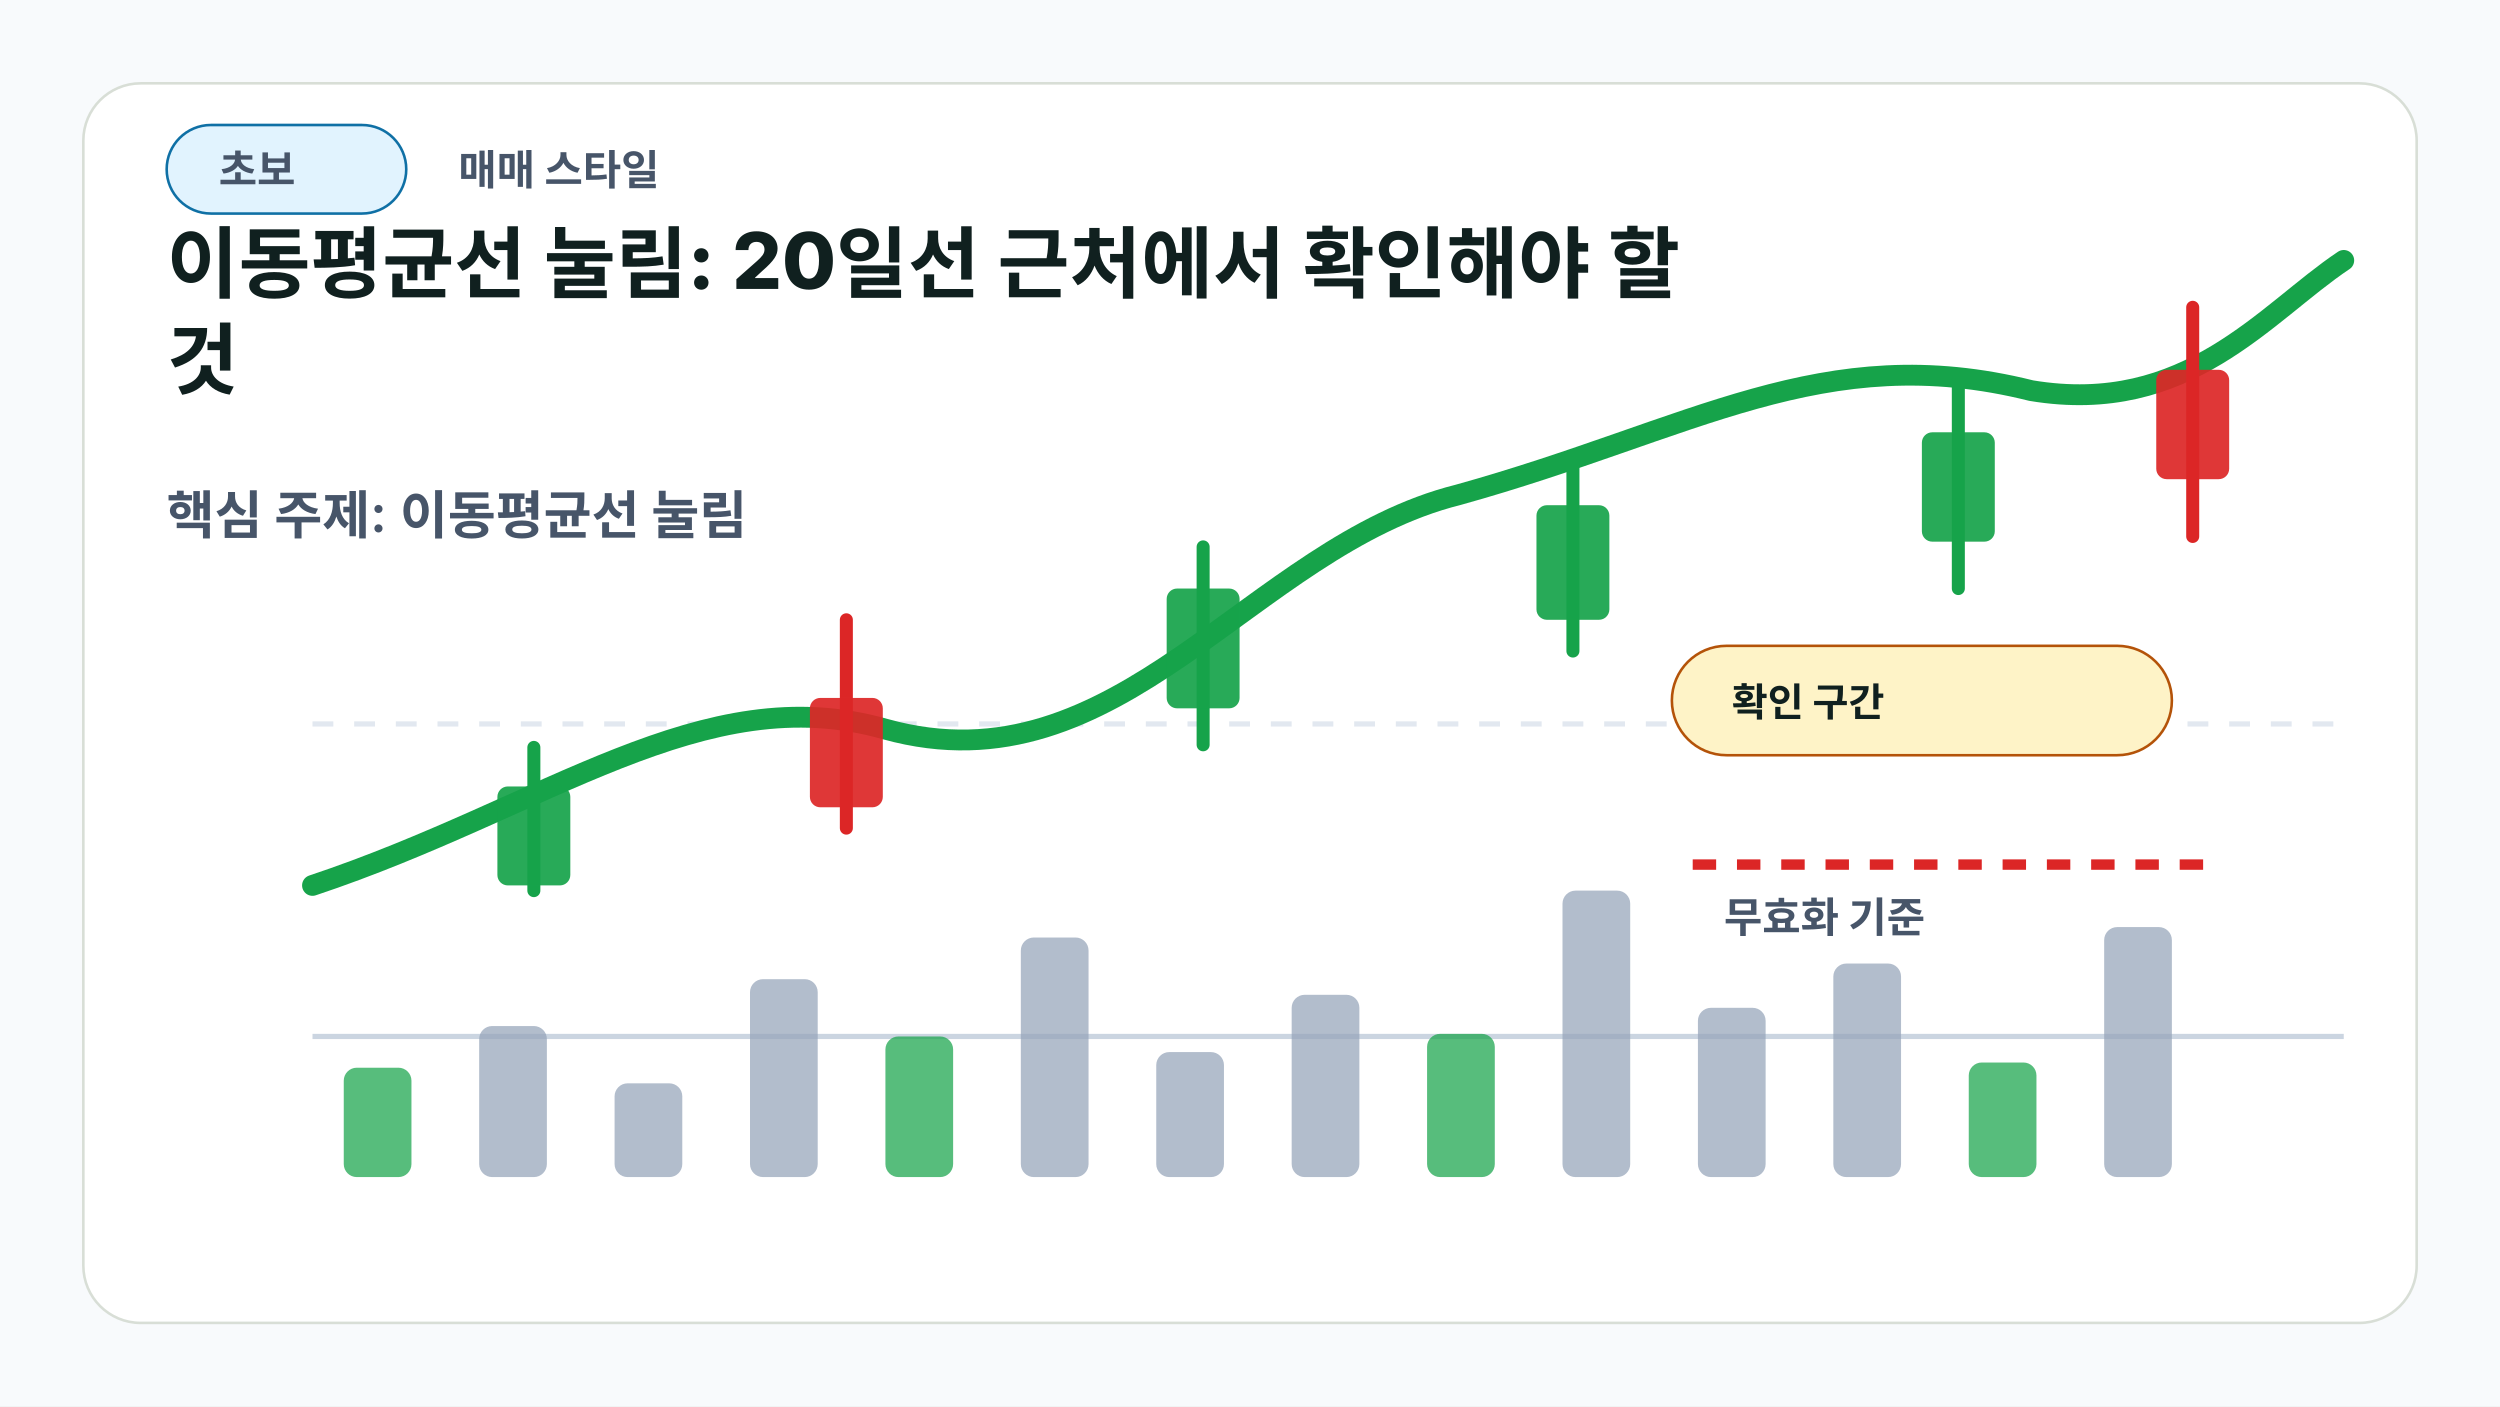
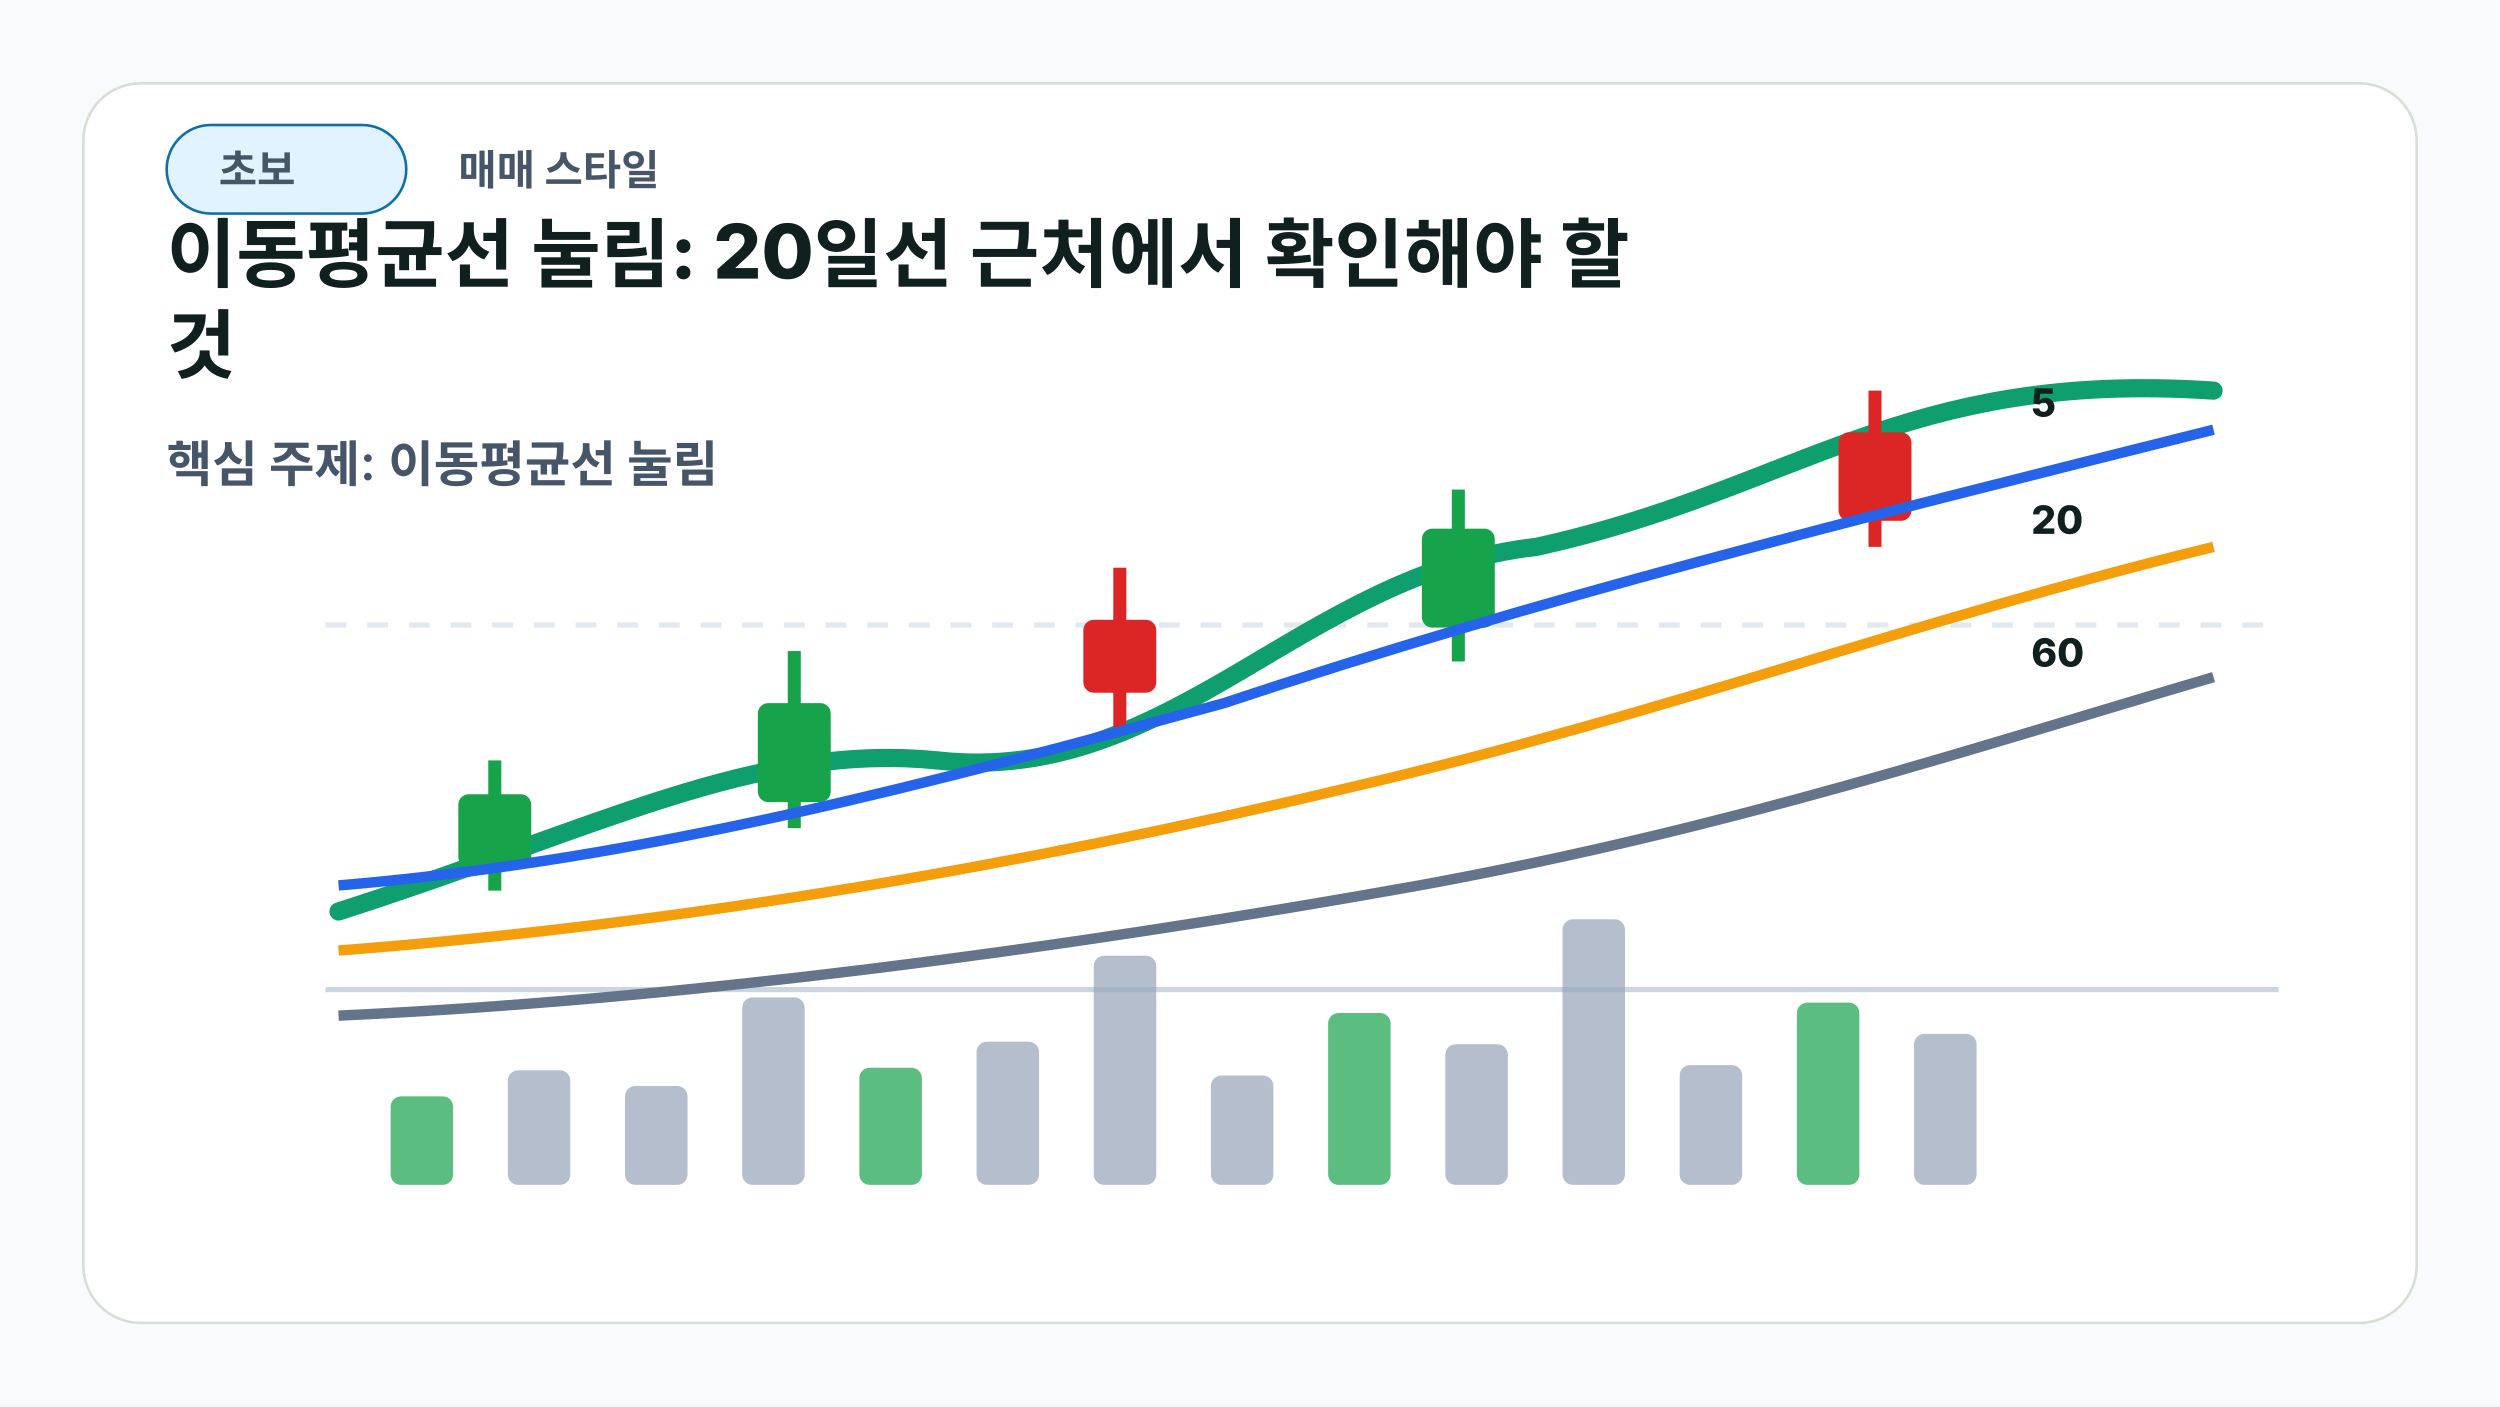
<svg xmlns="http://www.w3.org/2000/svg" width="960" height="540" viewBox="0 0 960 540" role="img" aria-labelledby="title desc">
-   <style>.title{font:800 30px system-ui,-apple-system,Segoe UI,sans-serif;fill:#10201f}.item{font:600 20px system-ui,-apple-system,Segoe UI,sans-serif;fill:#475569}.small{font:700 16px system-ui,-apple-system,Segoe UI,sans-serif;fill:#475569}.label{font:800 15px system-ui,-apple-system,Segoe UI,sans-serif;fill:#10201f}</style>
+   <style>.title{font:800 29px system-ui,-apple-system,Segoe UI,sans-serif;fill:#10201f}.item{font:600 19px system-ui,-apple-system,Segoe UI,sans-serif;fill:#475569}.small{font:700 16px system-ui,-apple-system,Segoe UI,sans-serif;fill:#475569}.label{font:800 15px system-ui,-apple-system,Segoe UI,sans-serif;fill:#10201f}.muted{font:600 14px system-ui,-apple-system,Segoe UI,sans-serif;fill:#64748b}</style>
  <rect width="960" height="540" fill="#f8fafc" />
  <rect x="32" y="32" width="896" height="476" rx="22" fill="white" stroke="#d8ded6" />
  <rect x="64" y="48" width="92" height="34" rx="17" fill="#e0f2fe" stroke="#0369a1" opacity="0.95" />
  <text x="84" y="71" class="small">초보</text>
  <text x="176" y="71" class="small">매매 스타일</text>
-   <text x="64" y="112" class="title">이동평균선 눌림: 20일선 근처에서 확인해야 할</text>
-   <text x="64" y="149" class="title">것</text>
-   <text x="64" y="205" class="item">핵심 주제: 이동평균선 눌림</text>
-   <g transform="translate(0,0)">
-     <line x1="120" y1="398" x2="900" y2="398" stroke="#cbd5e1" stroke-width="2" />
-     <line x1="120" y1="278" x2="900" y2="278" stroke="#e2e8f0" stroke-width="2" stroke-dasharray="8 8" />
-     <path d="M120 340 C210 310 270 260 340 280 C430 305 480 210 560 190 C650 165 700 130 780 150 C840 160 870 120 900 100" fill="none" stroke="#16a34a" stroke-width="8" stroke-linecap="round" stroke-linejoin="round" />
-     <line x1="205" y1="287" x2="205" y2="342" stroke="#16a34a" stroke-width="5" stroke-linecap="round" />
-     <rect x="191" y="302" width="28" height="38" rx="4" fill="#16a34a" opacity="0.92" />
-     <line x1="325" y1="238" x2="325" y2="318" stroke="#dc2626" stroke-width="5" stroke-linecap="round" />
-     <rect x="311" y="268" width="28" height="42" rx="4" fill="#dc2626" opacity="0.92" />
-     <line x1="462" y1="210" x2="462" y2="286" stroke="#16a34a" stroke-width="5" stroke-linecap="round" />
-     <rect x="448" y="226" width="28" height="46" rx="4" fill="#16a34a" opacity="0.92" />
-     <line x1="604" y1="176" x2="604" y2="250" stroke="#16a34a" stroke-width="5" stroke-linecap="round" />
-     <rect x="590" y="194" width="28" height="44" rx="4" fill="#16a34a" opacity="0.92" />
-     <line x1="752" y1="146" x2="752" y2="226" stroke="#16a34a" stroke-width="5" stroke-linecap="round" />
-     <rect x="738" y="166" width="28" height="42" rx="4" fill="#16a34a" opacity="0.92" />
-     <line x1="842" y1="118" x2="842" y2="206" stroke="#dc2626" stroke-width="5" stroke-linecap="round" />
-     <rect x="828" y="142" width="28" height="42" rx="4" fill="#dc2626" opacity="0.92" />
-     <rect x="132" y="410" width="26" height="42" rx="5" fill="#16a34a" opacity="0.72" />
-     <rect x="184" y="394" width="26" height="58" rx="5" fill="#94a3b8" opacity="0.72" />
-     <rect x="236" y="416" width="26" height="36" rx="5" fill="#94a3b8" opacity="0.72" />
-     <rect x="288" y="376" width="26" height="76" rx="5" fill="#94a3b8" opacity="0.72" />
-     <rect x="340" y="398" width="26" height="54" rx="5" fill="#16a34a" opacity="0.72" />
-     <rect x="392" y="360" width="26" height="92" rx="5" fill="#94a3b8" opacity="0.72" />
-     <rect x="444" y="404" width="26" height="48" rx="5" fill="#94a3b8" opacity="0.72" />
-     <rect x="496" y="382" width="26" height="70" rx="5" fill="#94a3b8" opacity="0.72" />
-     <rect x="548" y="397" width="26" height="55" rx="5" fill="#16a34a" opacity="0.72" />
-     <rect x="600" y="342" width="26" height="110" rx="5" fill="#94a3b8" opacity="0.72" />
-     <rect x="652" y="387" width="26" height="65" rx="5" fill="#94a3b8" opacity="0.72" />
-     <rect x="704" y="370" width="26" height="82" rx="5" fill="#94a3b8" opacity="0.72" />
-     <rect x="756" y="408" width="26" height="44" rx="5" fill="#16a34a" opacity="0.72" />
-     <rect x="808" y="356" width="26" height="96" rx="5" fill="#94a3b8" opacity="0.72" />
-     <rect x="642" y="248" width="192" height="42" rx="21" fill="#fef3c7" stroke="#b45309" />
-     <text x="665" y="275" class="label">확인 구간</text>
-     <line x1="650" y1="332" x2="852" y2="332" stroke="#dc2626" stroke-width="4" stroke-dasharray="9 8" />
-     <text x="662" y="358" class="small">무효화 기준</text>
+   <text x="64" y="108" class="title">이동평균선 눌림: 20일선 근처에서 확인해야 할</text>
+   <text x="64" y="143" class="title">것</text>
+   <text x="64" y="185" class="item">핵심 주제: 이동평균선 눌림</text>
+   <g>
+     <line x1="125" y1="380" x2="875" y2="380" stroke="#cbd5e1" stroke-width="2" />
+     <line x1="125" y1="240" x2="875" y2="240" stroke="#e2e8f0" stroke-width="2" stroke-dasharray="8 8" />
+     <path d="M130 350 C230 318 290 285 360 292 C450 302 500 220 590 210 C690 188 730 142 850 150" fill="none" stroke="#0f9f6e" stroke-width="7" stroke-linecap="round" />
+     <line x1="190" y1="342" x2="190" y2="292" stroke="#16a34a" stroke-width="5" />
+     <rect x="176" y="305" width="28" height="28" rx="4" fill="#16a34a" />
+     <line x1="305" y1="318" x2="305" y2="250" stroke="#16a34a" stroke-width="5" />
+     <rect x="291" y="270" width="28" height="38" rx="4" fill="#16a34a" />
+     <line x1="430" y1="280" x2="430" y2="218" stroke="#dc2626" stroke-width="5" />
+     <rect x="416" y="238" width="28" height="28" rx="4" fill="#dc2626" />
+     <line x1="560" y1="254" x2="560" y2="188" stroke="#16a34a" stroke-width="5" />
+     <rect x="546" y="203" width="28" height="38" rx="4" fill="#16a34a" />
+     <line x1="720" y1="210" x2="720" y2="150" stroke="#dc2626" stroke-width="5" />
+     <rect x="706" y="166" width="28" height="34" rx="4" fill="#dc2626" />
+     <rect x="150" y="421" width="24" height="34" rx="4" fill="#16a34a" opacity=".7" />
+     <rect x="195" y="411" width="24" height="44" rx="4" fill="#94a3b8" opacity=".7" />
+     <rect x="240" y="417" width="24" height="38" rx="4" fill="#94a3b8" opacity=".7" />
+     <rect x="285" y="383" width="24" height="72" rx="4" fill="#94a3b8" opacity=".7" />
+     <rect x="330" y="410" width="24" height="45" rx="4" fill="#16a34a" opacity=".7" />
+     <rect x="375" y="400" width="24" height="55" rx="4" fill="#94a3b8" opacity=".7" />
+     <rect x="420" y="367" width="24" height="88" rx="4" fill="#94a3b8" opacity=".7" />
+     <rect x="465" y="413" width="24" height="42" rx="4" fill="#94a3b8" opacity=".7" />
+     <rect x="510" y="389" width="24" height="66" rx="4" fill="#16a34a" opacity=".7" />
+     <rect x="555" y="401" width="24" height="54" rx="4" fill="#94a3b8" opacity=".7" />
+     <rect x="600" y="353" width="24" height="102" rx="4" fill="#94a3b8" opacity=".7" />
+     <rect x="645" y="409" width="24" height="46" rx="4" fill="#94a3b8" opacity=".7" />
+     <rect x="690" y="385" width="24" height="70" rx="4" fill="#16a34a" opacity=".7" />
+     <rect x="735" y="397" width="24" height="58" rx="4" fill="#94a3b8" opacity=".7" />
+     <path d="M130 340 C250 330 360 300 470 270 C590 230 710 200 850 165" fill="none" stroke="#2563eb" stroke-width="4" />
+     <path d="M130 365 C260 355 390 333 520 302 C640 274 735 238 850 210" fill="none" stroke="#f59e0b" stroke-width="4" />
+     <path d="M130 390 C260 384 405 365 545 340 C665 318 755 288 850 260" fill="none" stroke="#64748b" stroke-width="4" />
+     <text x="780" y="160" class="label">5</text>
+     <text x="780" y="205" class="label">20</text>
+     <text x="780" y="256" class="label">60</text>
  </g>
</svg>
